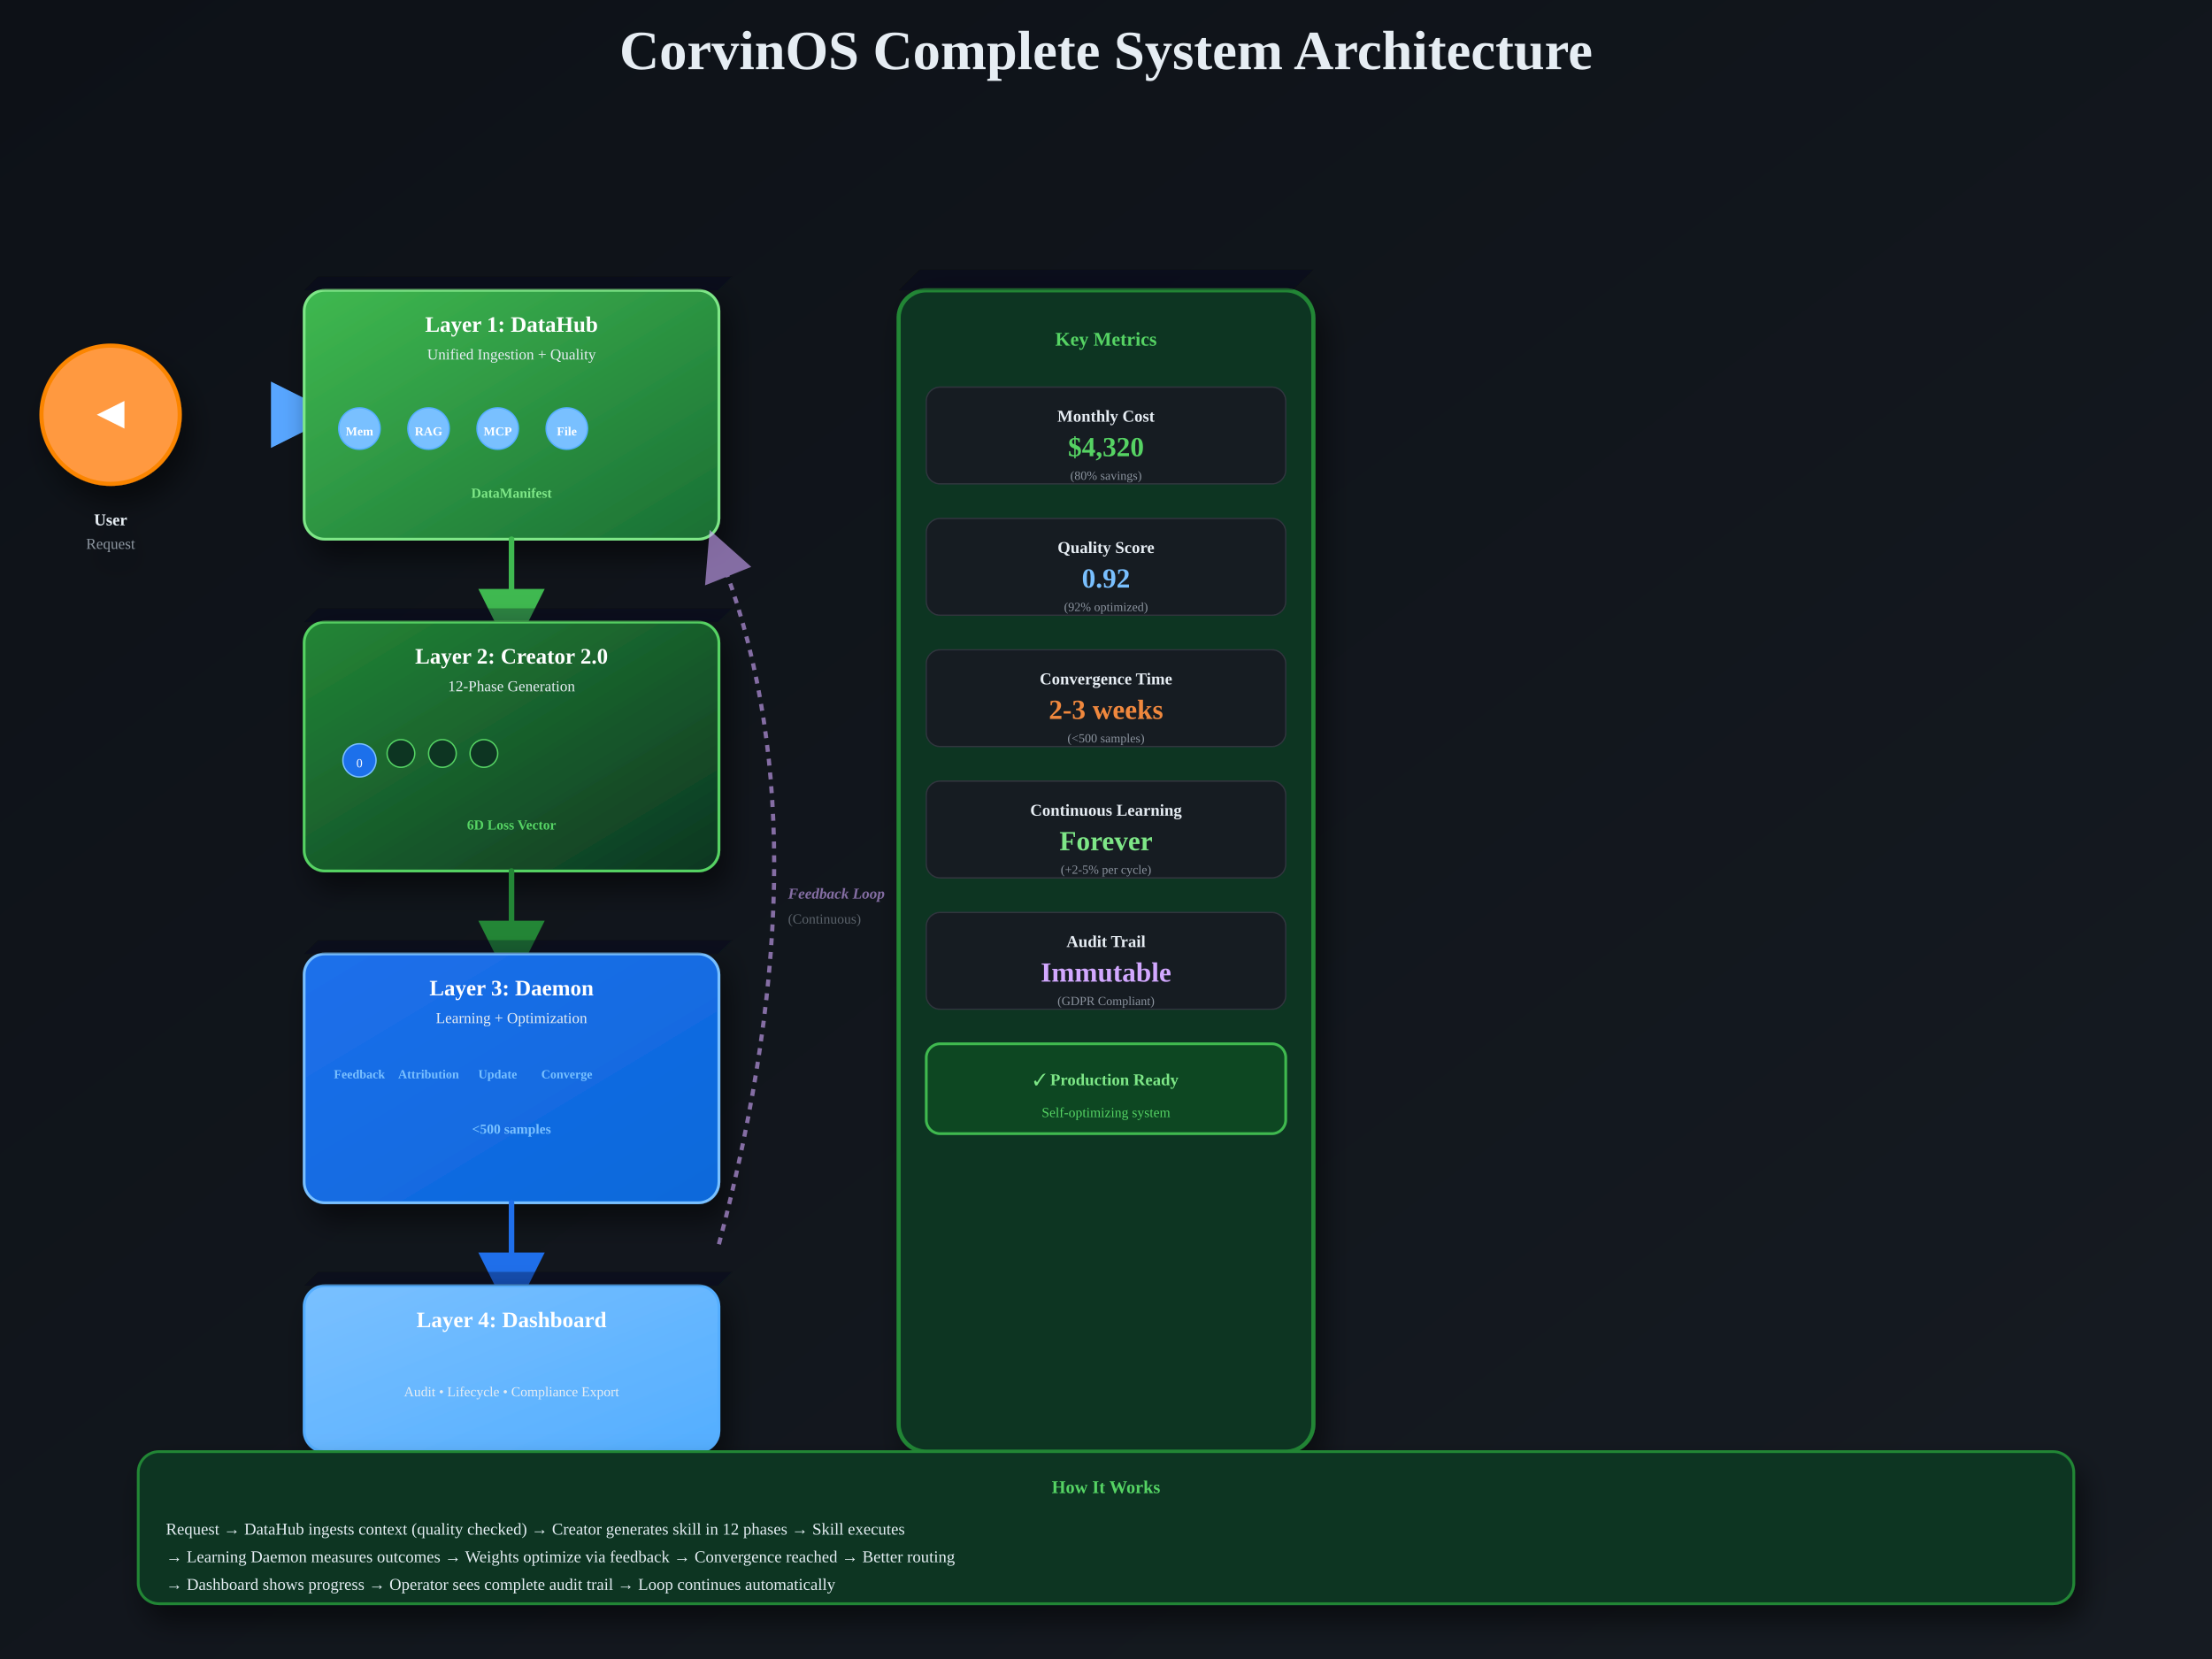
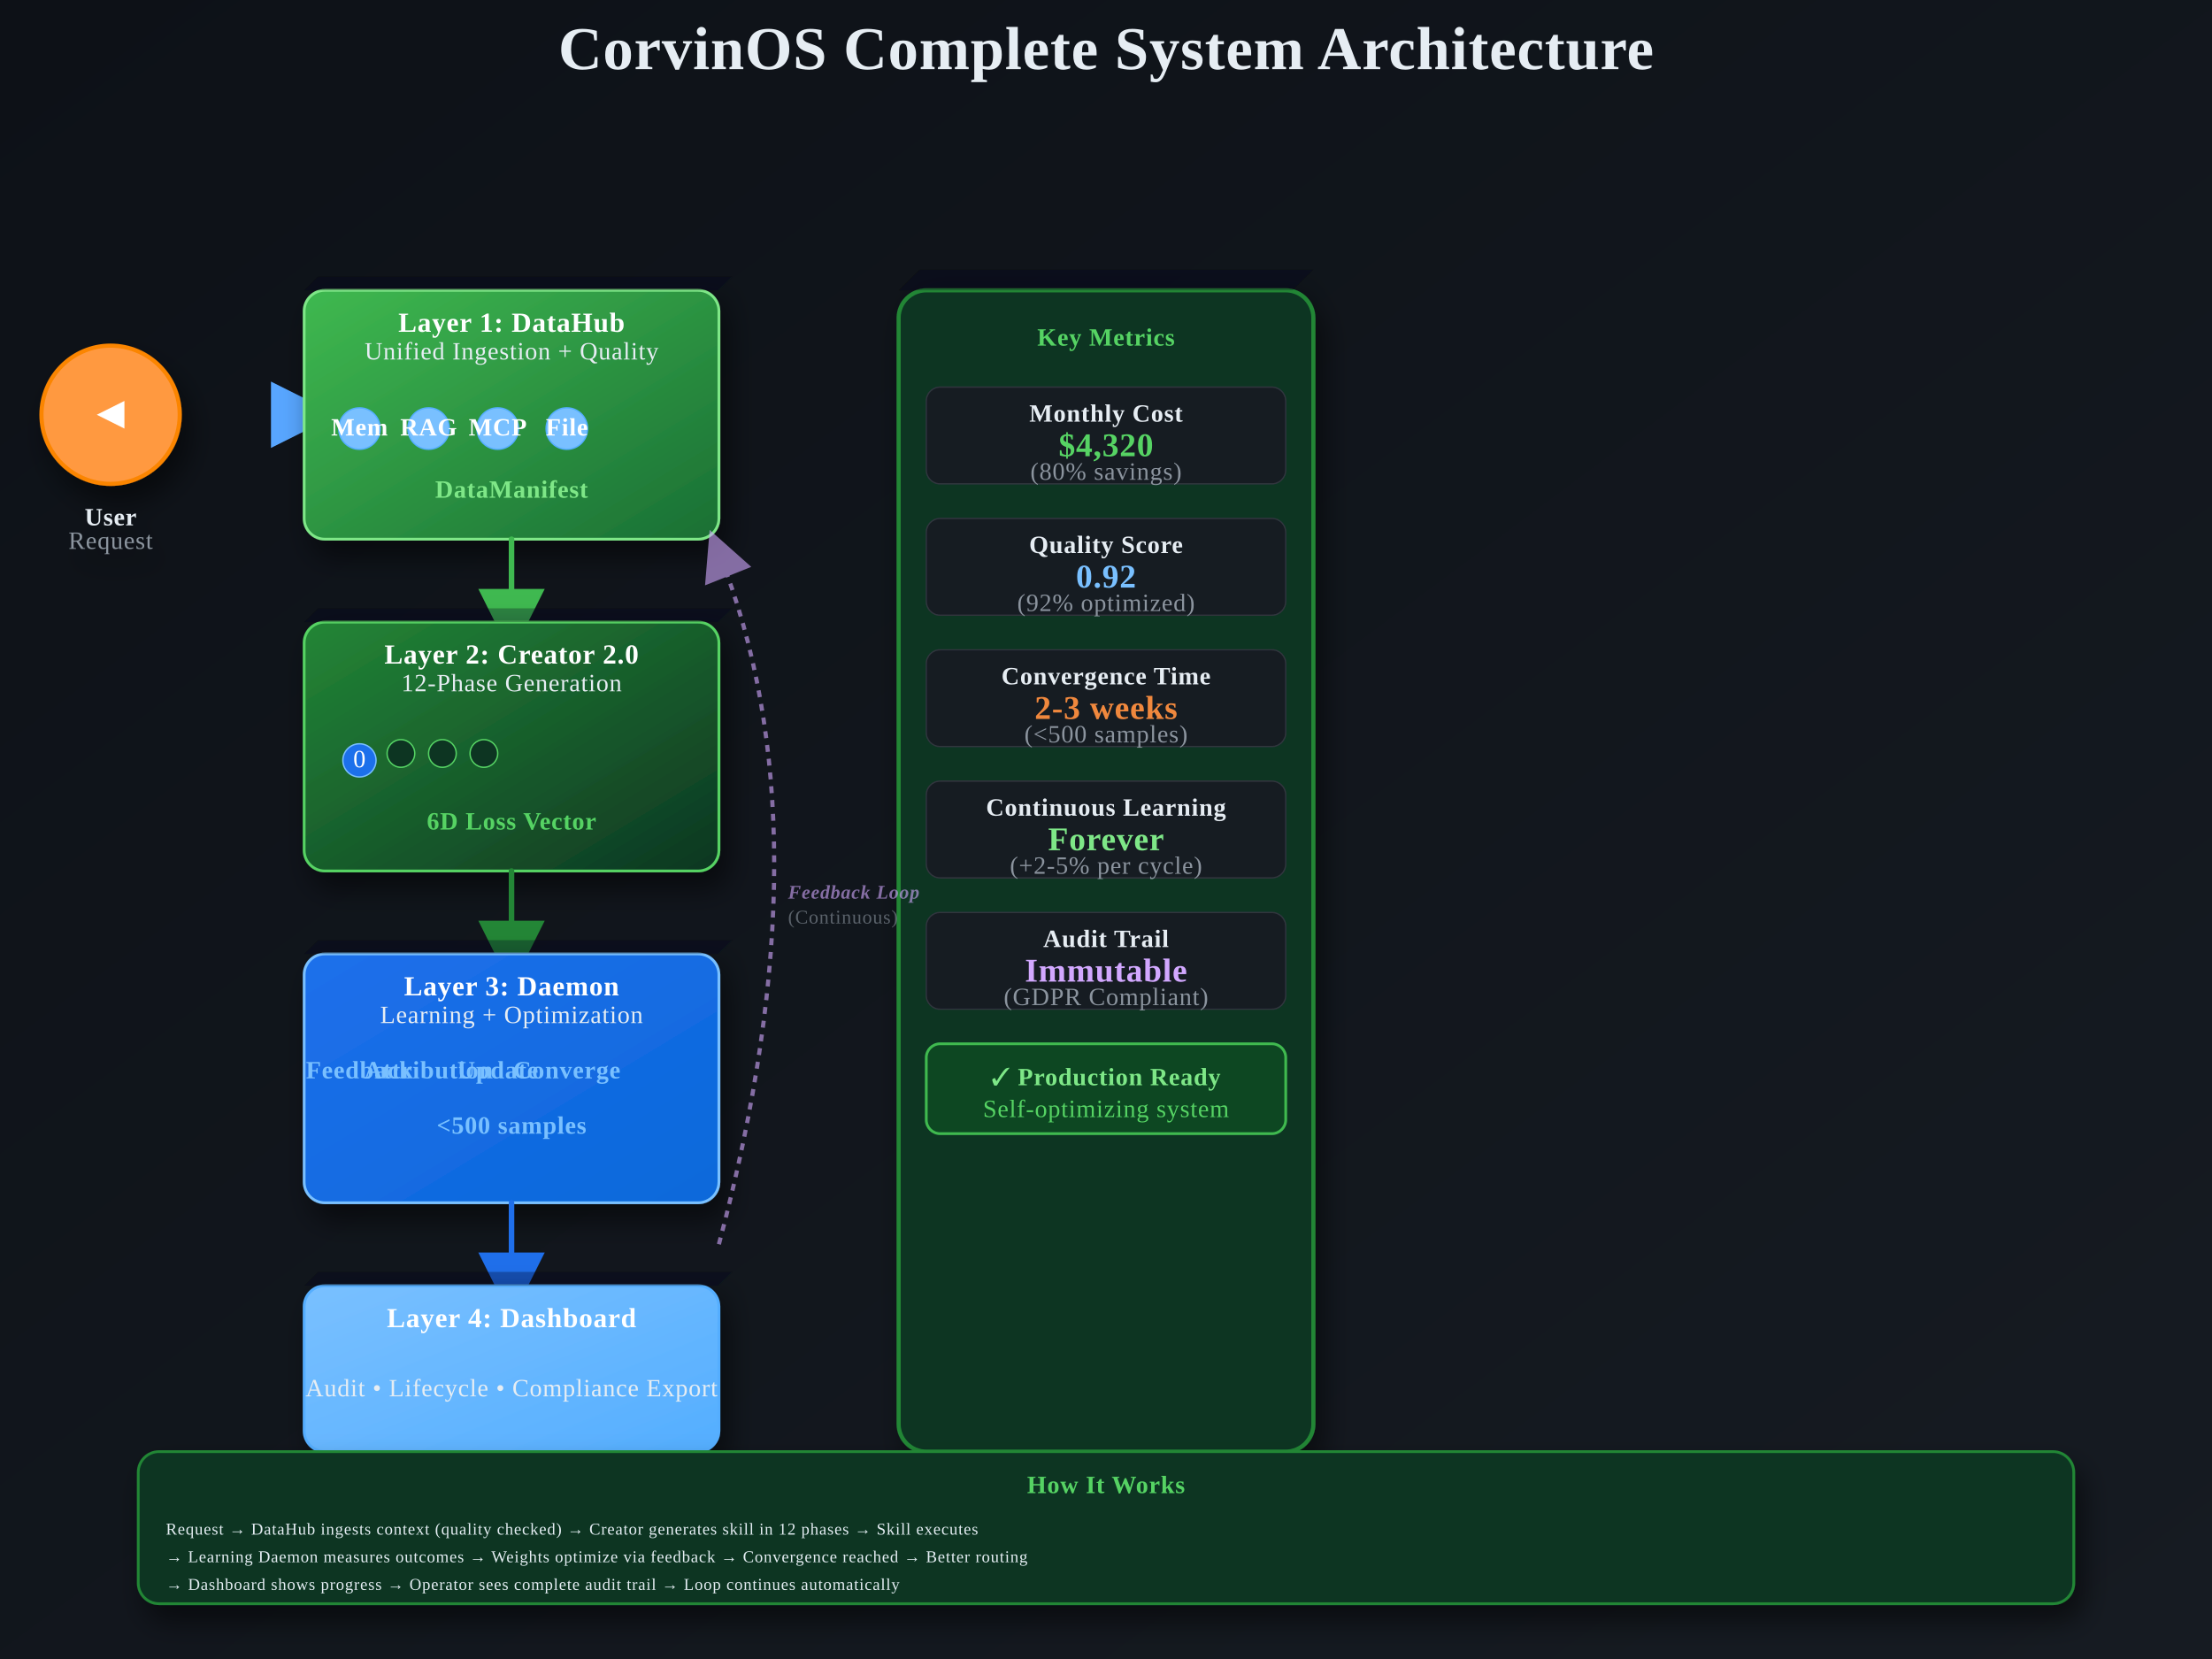
<svg xmlns="http://www.w3.org/2000/svg" viewBox="0 0 1600 1200">
  <defs>
    <linearGradient id="bgGrad" x1="0%" y1="0%" x2="100%" y2="100%">
      <stop offset="0%" style="stop-color:#0d1117" />
      <stop offset="100%" style="stop-color:#161b22" />
    </linearGradient>
    <filter id="shadow3d" x="-50%" y="-50%" width="200%" height="200%">
      <feDropShadow dx="6" dy="12" stdDeviation="10" flood-opacity="0.5" flood-color="#000000" />
    </filter>
    <linearGradient id="layer1-grad" x1="0%" y1="0%" x2="100%" y2="100%">
      <stop offset="0%" style="stop-color:#3fb950" />
      <stop offset="100%" style="stop-color:#1a6f34" />
    </linearGradient>
    <linearGradient id="layer2-grad" x1="0%" y1="0%" x2="100%" y2="100%">
      <stop offset="0%" style="stop-color:#238636" />
      <stop offset="100%" style="stop-color:#0d3622" />
    </linearGradient>
    <linearGradient id="layer3-grad" x1="0%" y1="0%" x2="100%" y2="100%">
      <stop offset="0%" style="stop-color:#1f6feb" />
      <stop offset="100%" style="stop-color:#0969da" />
    </linearGradient>
    <linearGradient id="layer4-grad" x1="0%" y1="0%" x2="100%" y2="100%">
      <stop offset="0%" style="stop-color:#79c0ff" />
      <stop offset="100%" style="stop-color:#54aeff" />
    </linearGradient>
    <linearGradient id="flow-grad" x1="0%" y1="0%" x2="100%" y2="0%">
      <stop offset="0%" style="stop-color:#58a6ff" />
      <stop offset="50%" style="stop-color:#79c0ff" />
      <stop offset="100%" style="stop-color:#b1bac4" />
    </linearGradient>
  </defs>
  <rect width="1600" height="1200" fill="url(#bgGrad)" />
-   <text x="800" y="50" font-size="40" font-weight="bold" fill="#e6edf3" text-anchor="middle">
+   <text x="800" y="50" font-size="44" font-weight="bold" fill="#e6edf3" text-anchor="middle" letter-spacing="0.5">
    CorvinOS Complete System Architecture
  </text>
  <g filter="url(#shadow3d)">
    <circle cx="80" cy="300" r="50" fill="#ff9940" stroke="#fb8500" stroke-width="3" />
    <polygon points="70,300 90,290 90,310" fill="#ffffff" />
-     <text x="80" y="380" font-size="12" font-weight="bold" fill="#e6edf3" text-anchor="middle">User</text>
-     <text x="80" y="397" font-size="11" fill="#8b949e" text-anchor="middle">Request</text>
+     <text x="80" y="380" font-size="18" font-weight="bold" fill="#e6edf3" text-anchor="middle" letter-spacing="0.5">User</text>
+     <text x="80" y="397" font-size="18" fill="#8b949e" text-anchor="middle" letter-spacing="0.5">Request</text>
  </g>
  <line x1="130" y1="300" x2="220" y2="300" stroke="url(#flow-grad)" stroke-width="4" stroke-linecap="round" marker-end="url(#arrowFlow)" />
  <g filter="url(#shadow3d)">
    <rect x="220" y="210" width="300" height="180" rx="15" fill="url(#layer1-grad)" stroke="#7ee787" stroke-width="2" />
    <polygon points="220,210 230,200 530,200 520,210" fill="#0d1117" opacity="0.3" />
-     <text x="370" y="240" font-size="16" font-weight="bold" fill="#ffffff" text-anchor="middle">Layer 1: DataHub</text>
-     <text x="370" y="260" font-size="11" fill="#e6edf3" text-anchor="middle">Unified Ingestion + Quality</text>
+     <text x="370" y="240" font-size="20" font-weight="bold" fill="#ffffff" text-anchor="middle" letter-spacing="0.5">Layer 1: DataHub</text>
+     <text x="370" y="260" font-size="18" fill="#e6edf3" text-anchor="middle" letter-spacing="0.5">Unified Ingestion + Quality</text>
    <circle cx="260" cy="310" r="15" fill="#79c0ff" stroke="#54aeff" stroke-width="1" />
-     <text x="260" y="315" font-size="9" fill="#ffffff" text-anchor="middle" font-weight="bold">Mem</text>
+     <text x="260" y="315" font-size="18" fill="#ffffff" text-anchor="middle" font-weight="bold" letter-spacing="0.5">Mem</text>
    <circle cx="310" cy="310" r="15" fill="#79c0ff" stroke="#54aeff" stroke-width="1" />
-     <text x="310" y="315" font-size="9" fill="#ffffff" text-anchor="middle" font-weight="bold">RAG</text>
+     <text x="310" y="315" font-size="18" fill="#ffffff" text-anchor="middle" font-weight="bold" letter-spacing="0.5">RAG</text>
    <circle cx="360" cy="310" r="15" fill="#79c0ff" stroke="#54aeff" stroke-width="1" />
-     <text x="360" y="315" font-size="9" fill="#ffffff" text-anchor="middle" font-weight="bold">MCP</text>
+     <text x="360" y="315" font-size="18" fill="#ffffff" text-anchor="middle" font-weight="bold" letter-spacing="0.5">MCP</text>
    <circle cx="410" cy="310" r="15" fill="#79c0ff" stroke="#54aeff" stroke-width="1" />
-     <text x="410" y="315" font-size="9" fill="#ffffff" text-anchor="middle" font-weight="bold">File</text>
-     <text x="370" y="360" font-size="10" fill="#7ee787" text-anchor="middle" font-weight="bold">DataManifest</text>
+     <text x="410" y="315" font-size="18" fill="#ffffff" text-anchor="middle" font-weight="bold" letter-spacing="0.5">File</text>
+     <text x="370" y="360" font-size="18" fill="#7ee787" text-anchor="middle" font-weight="bold" letter-spacing="0.5">DataManifest</text>
  </g>
  <line x1="370" y1="390" x2="370" y2="450" stroke="#3fb950" stroke-width="4" stroke-linecap="round" marker-end="url(#arrowGreen)" />
  <g filter="url(#shadow3d)">
    <rect x="220" y="450" width="300" height="180" rx="15" fill="url(#layer2-grad)" stroke="#56d364" stroke-width="2" />
    <polygon points="220,450 230,440 530,440 520,450" fill="#0d1117" opacity="0.3" />
-     <text x="370" y="480" font-size="16" font-weight="bold" fill="#ffffff" text-anchor="middle">Layer 2: Creator 2.0</text>
-     <text x="370" y="500" font-size="11" fill="#e6edf3" text-anchor="middle">12-Phase Generation</text>
+     <text x="370" y="480" font-size="20" font-weight="bold" fill="#ffffff" text-anchor="middle" letter-spacing="0.5">Layer 2: Creator 2.0</text>
+     <text x="370" y="500" font-size="18" fill="#e6edf3" text-anchor="middle" letter-spacing="0.5">12-Phase Generation</text>
    <circle cx="260" cy="550" r="12" fill="#1f6feb" stroke="#79c0ff" stroke-width="1" />
-     <text x="260" y="555" font-size="9" fill="#ffffff" text-anchor="middle">0</text>
+     <text x="260" y="555" font-size="18" fill="#ffffff" text-anchor="middle" letter-spacing="0.5">0</text>
    <circle cx="290" cy="545" r="10" fill="#0a3622" stroke="#56d364" stroke-width="1" />
    <circle cx="320" cy="545" r="10" fill="#0a3622" stroke="#56d364" stroke-width="1" />
    <circle cx="350" cy="545" r="10" fill="#0a3622" stroke="#56d364" stroke-width="1" />
-     <text x="370" y="600" font-size="10" fill="#56d364" text-anchor="middle" font-weight="bold">6D Loss Vector</text>
+     <text x="370" y="600" font-size="18" fill="#56d364" text-anchor="middle" font-weight="bold" letter-spacing="0.5">6D Loss Vector</text>
  </g>
  <line x1="370" y1="630" x2="370" y2="690" stroke="#238636" stroke-width="4" stroke-linecap="round" marker-end="url(#arrowLayer2)" />
  <g filter="url(#shadow3d)">
    <rect x="220" y="690" width="300" height="180" rx="15" fill="url(#layer3-grad)" stroke="#79c0ff" stroke-width="2" />
    <polygon points="220,690 230,680 530,680 520,690" fill="#0d1117" opacity="0.3" />
-     <text x="370" y="720" font-size="16" font-weight="bold" fill="#ffffff" text-anchor="middle">Layer 3: Daemon</text>
-     <text x="370" y="740" font-size="11" fill="#e6edf3" text-anchor="middle">Learning + Optimization</text>
-     <text x="260" y="780" font-size="9" fill="#79c0ff" text-anchor="middle" font-weight="bold">Feedback</text>
-     <text x="310" y="780" font-size="9" fill="#79c0ff" text-anchor="middle" font-weight="bold">Attribution</text>
-     <text x="360" y="780" font-size="9" fill="#79c0ff" text-anchor="middle" font-weight="bold">Update</text>
-     <text x="410" y="780" font-size="9" fill="#79c0ff" text-anchor="middle" font-weight="bold">Converge</text>
-     <text x="370" y="820" font-size="10" fill="#79c0ff" text-anchor="middle" font-weight="bold">&lt;500 samples</text>
+     <text x="370" y="720" font-size="20" font-weight="bold" fill="#ffffff" text-anchor="middle" letter-spacing="0.5">Layer 3: Daemon</text>
+     <text x="370" y="740" font-size="18" fill="#e6edf3" text-anchor="middle" letter-spacing="0.5">Learning + Optimization</text>
+     <text x="260" y="780" font-size="18" fill="#79c0ff" text-anchor="middle" font-weight="bold" letter-spacing="0.5">Feedback</text>
+     <text x="310" y="780" font-size="18" fill="#79c0ff" text-anchor="middle" font-weight="bold" letter-spacing="0.5">Attribution</text>
+     <text x="360" y="780" font-size="18" fill="#79c0ff" text-anchor="middle" font-weight="bold" letter-spacing="0.5">Update</text>
+     <text x="410" y="780" font-size="18" fill="#79c0ff" text-anchor="middle" font-weight="bold" letter-spacing="0.5">Converge</text>
+     <text x="370" y="820" font-size="18" fill="#79c0ff" text-anchor="middle" font-weight="bold" letter-spacing="0.5">&lt;500 samples</text>
  </g>
  <line x1="370" y1="870" x2="370" y2="930" stroke="#1f6feb" stroke-width="4" stroke-linecap="round" marker-end="url(#arrowLayer3)" />
  <g filter="url(#shadow3d)">
    <rect x="220" y="930" width="300" height="120" rx="15" fill="url(#layer4-grad)" stroke="#54aeff" stroke-width="2" />
    <polygon points="220,930 230,920 530,920 520,930" fill="#0d1117" opacity="0.3" />
-     <text x="370" y="960" font-size="16" font-weight="bold" fill="#ffffff" text-anchor="middle">Layer 4: Dashboard</text>
-     <text x="370" y="1010" font-size="10" fill="#e6edf3" text-anchor="middle">Audit • Lifecycle • Compliance Export</text>
+     <text x="370" y="960" font-size="20" font-weight="bold" fill="#ffffff" text-anchor="middle" letter-spacing="0.5">Layer 4: Dashboard</text>
+     <text x="370" y="1010" font-size="18" fill="#e6edf3" text-anchor="middle" letter-spacing="0.5">Audit • Lifecycle • Compliance Export</text>
  </g>
  <g filter="url(#shadow3d)">
    <rect x="650" y="210" width="300" height="840" rx="20" fill="#0a3622" stroke="#238636" stroke-width="3" />
    <polygon points="650,210 665,195 950,195 935,210" fill="#0d1117" opacity="0.3" />
-     <text x="800" y="250" font-size="14" font-weight="bold" fill="#56d364" text-anchor="middle">Key Metrics</text>
+     <text x="800" y="250" font-size="18" font-weight="bold" fill="#56d364" text-anchor="middle" letter-spacing="0.5">Key Metrics</text>
    <g>
      <rect x="670" y="280" width="260" height="70" rx="10" fill="#161b22" stroke="#30363d" stroke-width="1" />
-       <text x="800" y="305" font-size="12" fill="#e6edf3" text-anchor="middle" font-weight="bold">Monthly Cost</text>
-       <text x="800" y="330" font-size="20" fill="#56d364" text-anchor="middle" font-weight="bold">$4,320</text>
-       <text x="800" y="347" font-size="9" fill="#8b949e" text-anchor="middle">(80% savings)</text>
+       <text x="800" y="305" font-size="18" fill="#e6edf3" text-anchor="middle" font-weight="bold" letter-spacing="0.5">Monthly Cost</text>
+       <text x="800" y="330" font-size="24" fill="#56d364" text-anchor="middle" font-weight="bold" letter-spacing="0.5">$4,320</text>
+       <text x="800" y="347" font-size="18" fill="#8b949e" text-anchor="middle" letter-spacing="0.5">(80% savings)</text>
    </g>
    <g>
      <rect x="670" y="375" width="260" height="70" rx="10" fill="#161b22" stroke="#30363d" stroke-width="1" />
-       <text x="800" y="400" font-size="12" fill="#e6edf3" text-anchor="middle" font-weight="bold">Quality Score</text>
-       <text x="800" y="425" font-size="20" fill="#79c0ff" text-anchor="middle" font-weight="bold">0.92</text>
-       <text x="800" y="442" font-size="9" fill="#8b949e" text-anchor="middle">(92% optimized)</text>
+       <text x="800" y="400" font-size="18" fill="#e6edf3" text-anchor="middle" font-weight="bold" letter-spacing="0.5">Quality Score</text>
+       <text x="800" y="425" font-size="24" fill="#79c0ff" text-anchor="middle" font-weight="bold" letter-spacing="0.5">0.92</text>
+       <text x="800" y="442" font-size="18" fill="#8b949e" text-anchor="middle" letter-spacing="0.5">(92% optimized)</text>
    </g>
    <g>
      <rect x="670" y="470" width="260" height="70" rx="10" fill="#161b22" stroke="#30363d" stroke-width="1" />
-       <text x="800" y="495" font-size="12" fill="#e6edf3" text-anchor="middle" font-weight="bold">Convergence Time</text>
-       <text x="800" y="520" font-size="20" fill="#f0883e" text-anchor="middle" font-weight="bold">2-3 weeks</text>
-       <text x="800" y="537" font-size="9" fill="#8b949e" text-anchor="middle">(&lt;500 samples)</text>
+       <text x="800" y="495" font-size="18" fill="#e6edf3" text-anchor="middle" font-weight="bold" letter-spacing="0.5">Convergence Time</text>
+       <text x="800" y="520" font-size="24" fill="#f0883e" text-anchor="middle" font-weight="bold" letter-spacing="0.5">2-3 weeks</text>
+       <text x="800" y="537" font-size="18" fill="#8b949e" text-anchor="middle" letter-spacing="0.5">(&lt;500 samples)</text>
    </g>
    <g>
      <rect x="670" y="565" width="260" height="70" rx="10" fill="#161b22" stroke="#30363d" stroke-width="1" />
-       <text x="800" y="590" font-size="12" fill="#e6edf3" text-anchor="middle" font-weight="bold">Continuous Learning</text>
-       <text x="800" y="615" font-size="20" fill="#7ee787" text-anchor="middle" font-weight="bold">Forever</text>
-       <text x="800" y="632" font-size="9" fill="#8b949e" text-anchor="middle">(+2-5% per cycle)</text>
+       <text x="800" y="590" font-size="18" fill="#e6edf3" text-anchor="middle" font-weight="bold" letter-spacing="0.5">Continuous Learning</text>
+       <text x="800" y="615" font-size="24" fill="#7ee787" text-anchor="middle" font-weight="bold" letter-spacing="0.5">Forever</text>
+       <text x="800" y="632" font-size="18" fill="#8b949e" text-anchor="middle" letter-spacing="0.5">(+2-5% per cycle)</text>
    </g>
    <g>
      <rect x="670" y="660" width="260" height="70" rx="10" fill="#161b22" stroke="#30363d" stroke-width="1" />
-       <text x="800" y="685" font-size="12" fill="#e6edf3" text-anchor="middle" font-weight="bold">Audit Trail</text>
-       <text x="800" y="710" font-size="20" fill="#d2a8ff" text-anchor="middle" font-weight="bold">Immutable</text>
-       <text x="800" y="727" font-size="9" fill="#8b949e" text-anchor="middle">(GDPR Compliant)</text>
+       <text x="800" y="685" font-size="18" fill="#e6edf3" text-anchor="middle" font-weight="bold" letter-spacing="0.5">Audit Trail</text>
+       <text x="800" y="710" font-size="24" fill="#d2a8ff" text-anchor="middle" font-weight="bold" letter-spacing="0.5">Immutable</text>
+       <text x="800" y="727" font-size="18" fill="#8b949e" text-anchor="middle" letter-spacing="0.5">(GDPR Compliant)</text>
    </g>
    <rect x="670" y="755" width="260" height="65" rx="10" fill="#0a4620" stroke="#3fb950" stroke-width="2" />
-     <text x="800" y="785" font-size="12" font-weight="bold" fill="#7ee787" text-anchor="middle">✓ Production Ready</text>
-     <text x="800" y="808" font-size="10" fill="#56d364" text-anchor="middle">Self-optimizing system</text>
+     <text x="800" y="785" font-size="18" font-weight="bold" fill="#7ee787" text-anchor="middle" letter-spacing="0.5">✓ Production Ready</text>
+     <text x="800" y="808" font-size="18" fill="#56d364" text-anchor="middle" letter-spacing="0.5">Self-optimizing system</text>
  </g>
  <g opacity="0.6">
    <path d="M 520 900 Q 600 600 520 400" stroke="#d2a8ff" stroke-width="3" fill="none" stroke-dasharray="5,5" marker-end="url(#arrowFeedback)" />
-     <text x="570" y="650" font-size="11" fill="#d2a8ff" font-weight="bold" font-style="italic">Feedback Loop</text>
-     <text x="570" y="668" font-size="10" fill="#8b949e">(Continuous)</text>
+     <text x="570" y="650" font-size="14" fill="#d2a8ff" font-weight="bold" font-style="italic" letter-spacing="0.5">Feedback Loop</text>
+     <text x="570" y="668" font-size="14" fill="#8b949e" letter-spacing="0.5">(Continuous)</text>
  </g>
  <g filter="url(#shadow3d)">
    <rect x="100" y="1050" width="1400" height="110" rx="15" fill="#0a3622" stroke="#238636" stroke-width="2" />
-     <text x="800" y="1080" font-size="13" font-weight="bold" fill="#56d364" text-anchor="middle">How It Works</text>
-     <text x="120" y="1110" font-size="12" fill="#e6edf3">
+     <text x="800" y="1080" font-size="18" font-weight="bold" fill="#56d364" text-anchor="middle" letter-spacing="0.5">How It Works</text>
+     <text x="120" y="1110" font-size="12" fill="#e6edf3" letter-spacing="0.5">
      Request → DataHub ingests context (quality checked) → Creator generates skill in 12 phases → Skill executes
    </text>
-     <text x="120" y="1130" font-size="12" fill="#e6edf3">
+     <text x="120" y="1130" font-size="12" fill="#e6edf3" letter-spacing="0.5">
      → Learning Daemon measures outcomes → Weights optimize via feedback → Convergence reached → Better routing
    </text>
-     <text x="120" y="1150" font-size="12" fill="#e6edf3">
+     <text x="120" y="1150" font-size="12" fill="#e6edf3" letter-spacing="0.5">
      → Dashboard shows progress → Operator sees complete audit trail → Loop continues automatically
    </text>
  </g>
  <defs>
    <marker id="arrowFlow" markerWidth="12" markerHeight="12" refX="6" refY="6" orient="auto">
      <polygon points="0,0 12,6 0,12" fill="#58a6ff" />
    </marker>
    <marker id="arrowGreen" markerWidth="12" markerHeight="12" refX="6" refY="6" orient="auto">
      <polygon points="0,0 12,6 0,12" fill="#3fb950" />
    </marker>
    <marker id="arrowLayer2" markerWidth="12" markerHeight="12" refX="6" refY="6" orient="auto">
      <polygon points="0,0 12,6 0,12" fill="#238636" />
    </marker>
    <marker id="arrowLayer3" markerWidth="12" markerHeight="12" refX="6" refY="6" orient="auto">
      <polygon points="0,0 12,6 0,12" fill="#1f6feb" />
    </marker>
    <marker id="arrowFeedback" markerWidth="12" markerHeight="12" refX="6" refY="6" orient="auto">
      <polygon points="0,0 12,6 0,12" fill="#d2a8ff" />
    </marker>
  </defs>
</svg>
